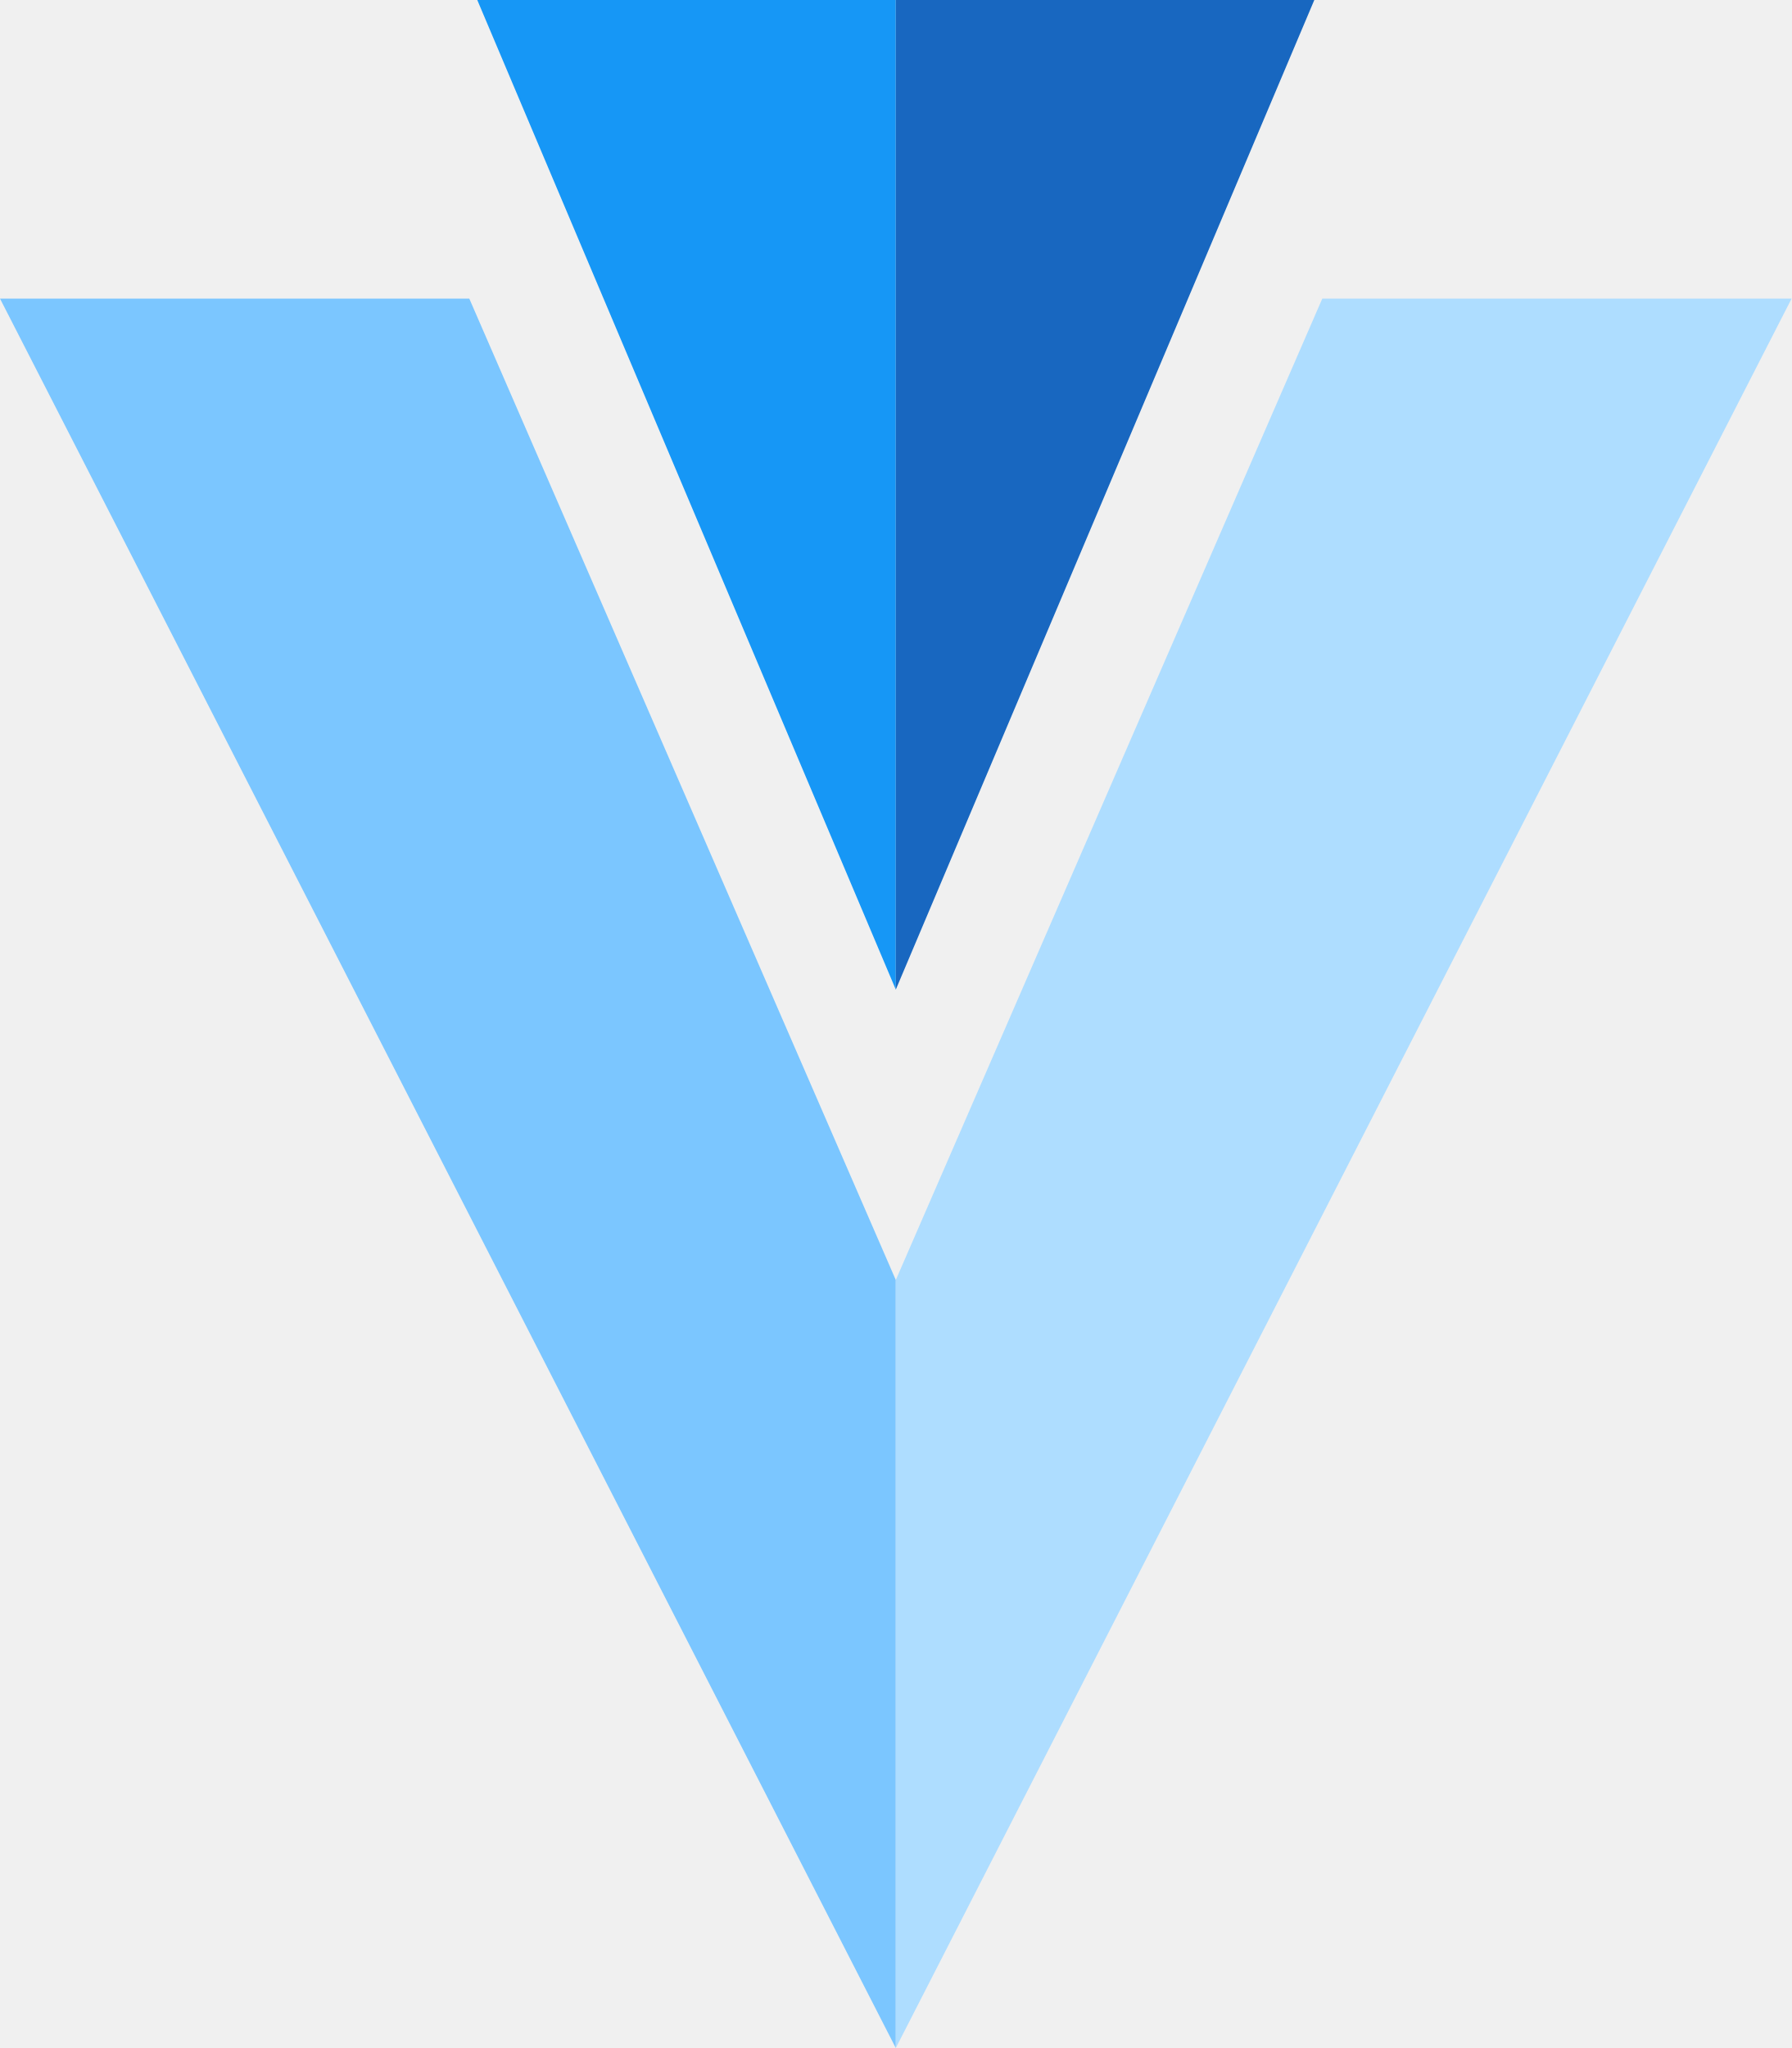
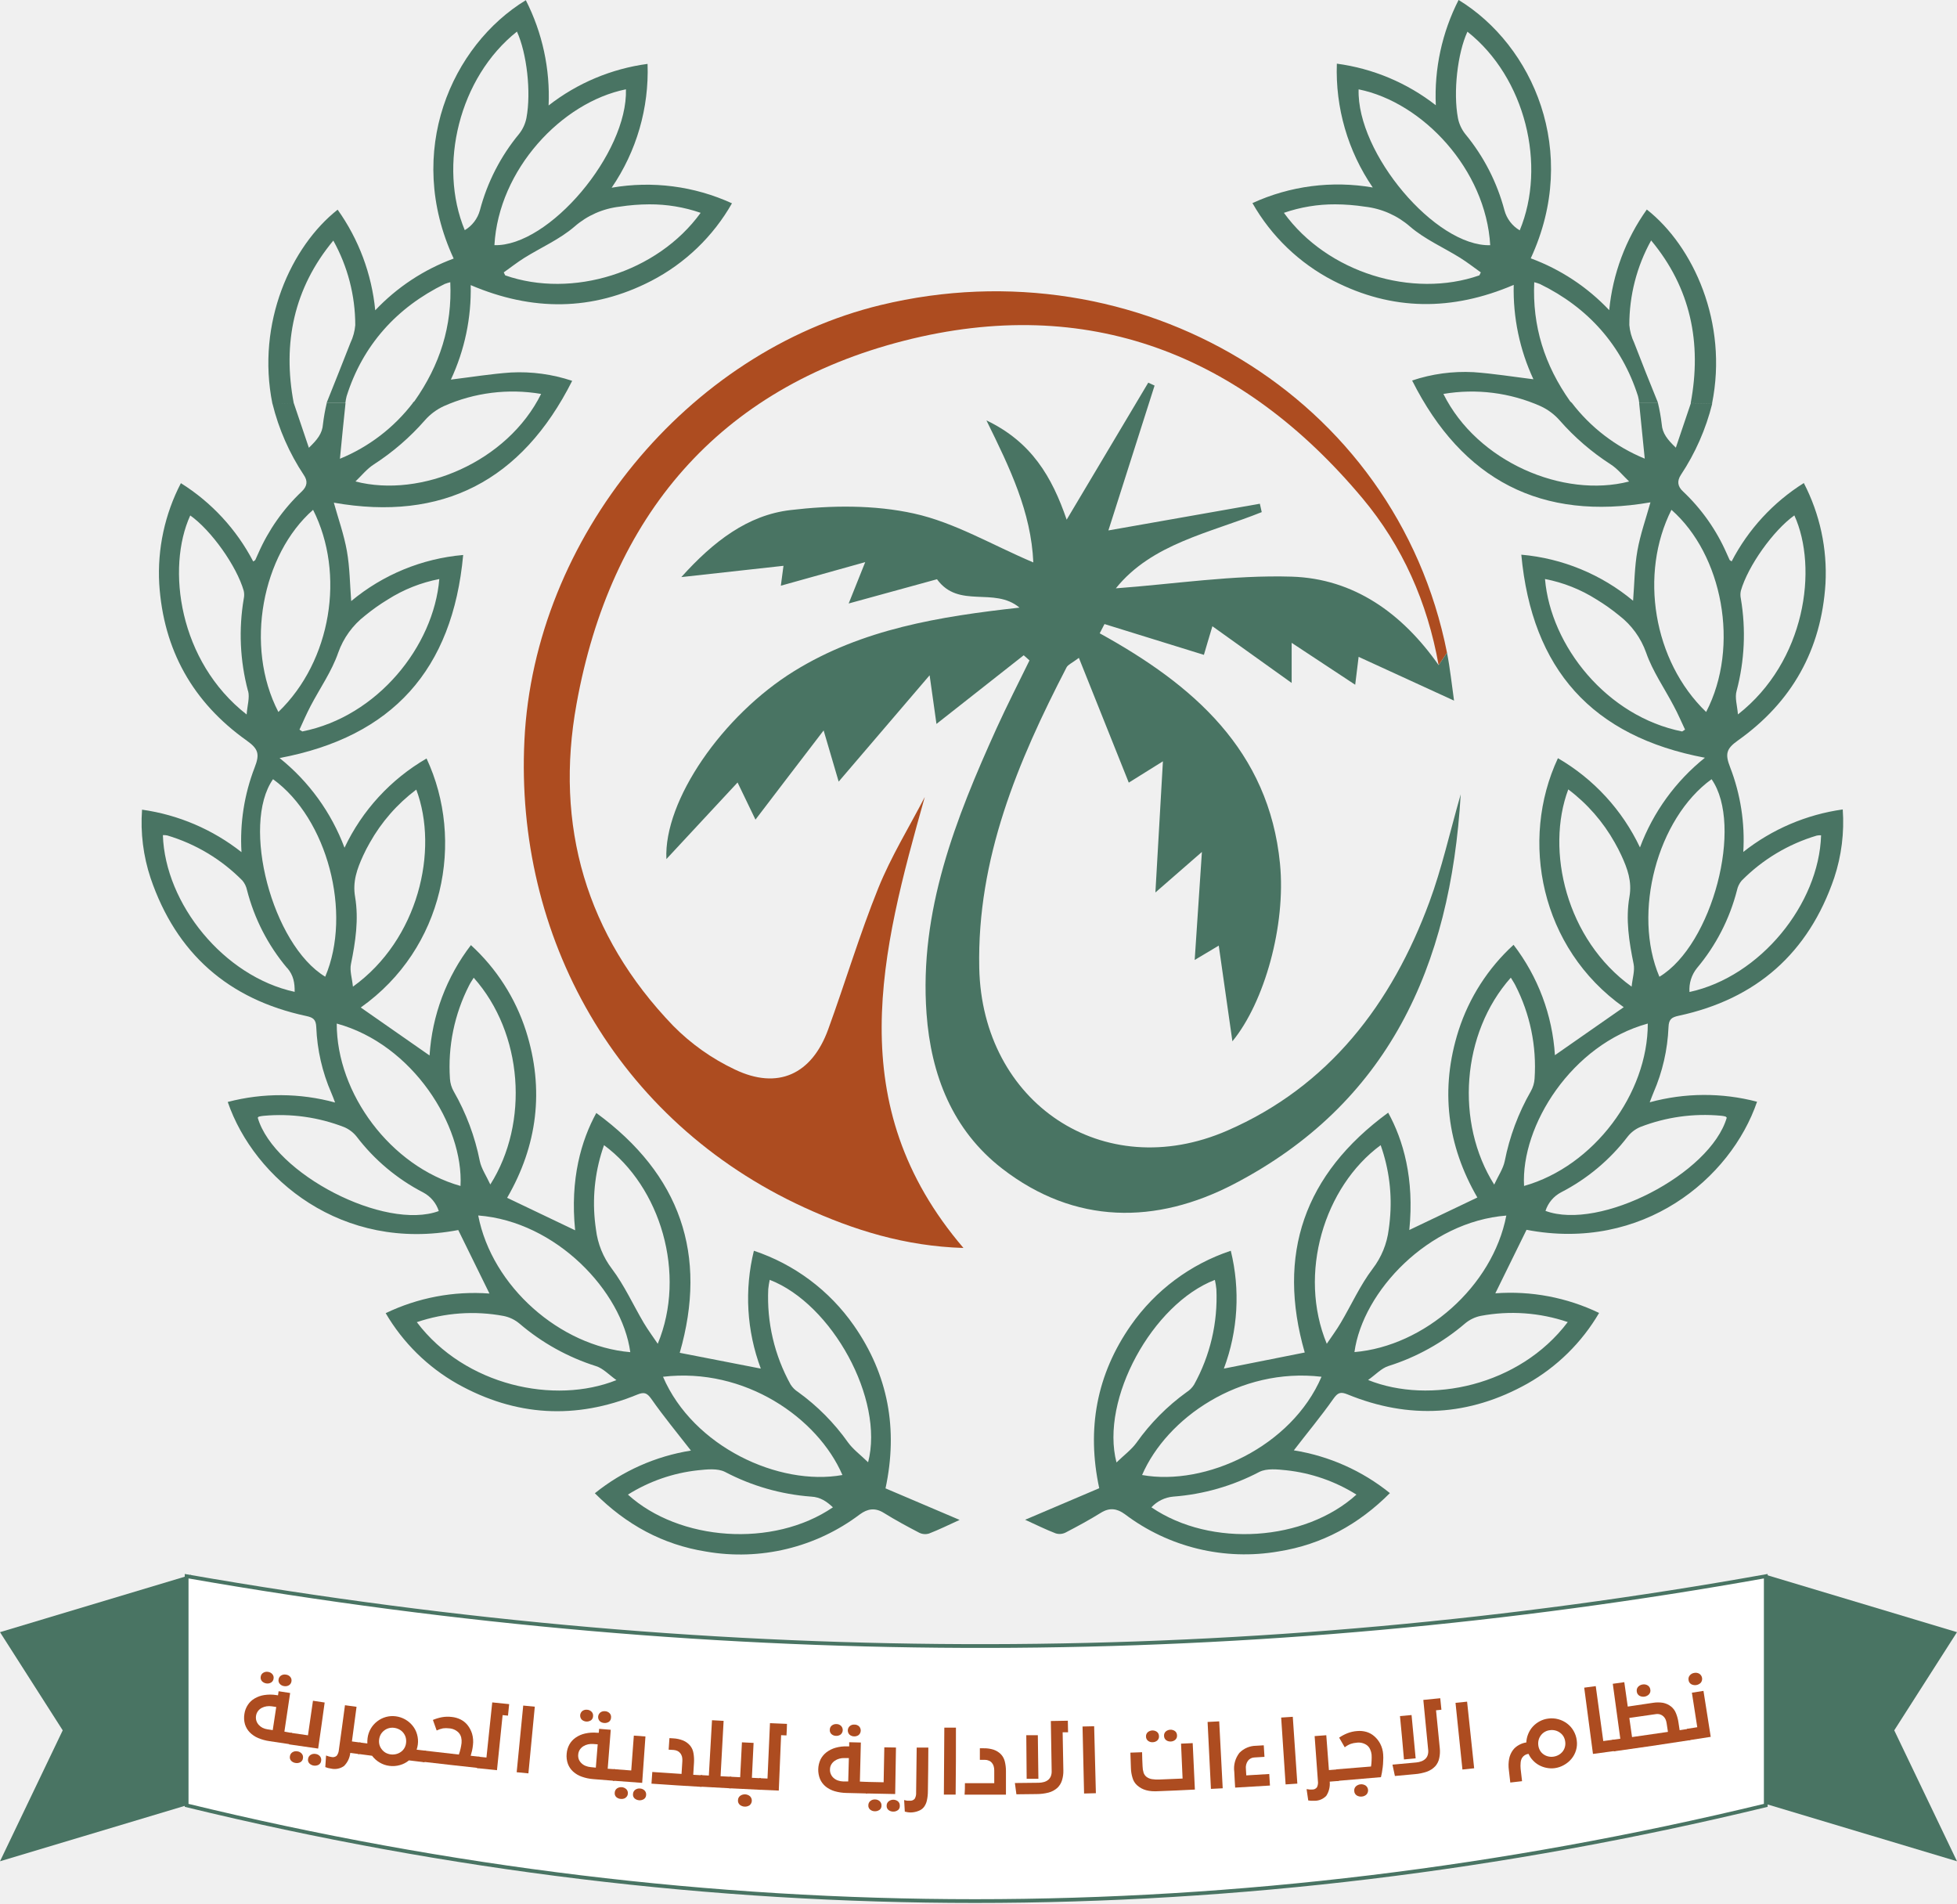
- <svg xmlns="http://www.w3.org/2000/svg" id="Layer_1" data-name="Layer 1" viewBox="0 0 87.5 100">
+ <svg xmlns="http://www.w3.org/2000/svg" id="Layer_1" data-name="Layer 1" viewBox="0 0 520.5 506.15">
  <defs>
-     <style>.cls-1{fill:#1697f6;}.cls-2{fill:#7bc6ff;}.cls-3{fill:#1867c0;}.cls-4{fill:#aeddff;}</style>
+     <style>.cls-1{fill:#497463;}.cls-2{fill:#ad4c20;}.cls-3{fill:#fff;stroke:#497463;stroke-miterlimit:10;}</style>
  </defs>
-   <polyline class="cls-1" points="43.75 0 23.31 0 43.75 48.32" />
-   <polygon class="cls-2" points="43.75 62.5 43.75 100 0 14.58 22.92 14.58 43.75 62.5" />
-   <polyline class="cls-3" points="43.75 0 64.19 0 43.75 48.32" />
-   <polygon class="cls-4" points="64.58 14.58 87.5 14.58 43.75 100 43.75 62.5 64.58 14.58" />
+   <polygon class="cls-1" points="520.5 494.98 469.72 479.75 469.72 418.81 520.5 434.05 503.81 460.16 520.5 494.98" />
+   <polygon class="cls-1" points="0 494.98 50.78 479.75 50.78 418.81 0 434.05 16.68 460.16 0 494.98" />
+   <path class="cls-1" d="M576.67,254.33a46.74,46.74,0,0,0,19.43,14.88c-.53-5.32-1-10-1.49-14.81h5a47,47,0,0,1,1,5.6c.18,2.51,1.54,4.16,3.76,6.29l4-11.84,5.68.11a60.67,60.67,0,0,1-8.36,19c-1,1.56-.93,3,.63,4.41a50.54,50.54,0,0,1,11.55,16.4c.26.59.51,1.18.79,1.75.06.12.25.19.55.41a54,54,0,0,1,19.2-20.83,52,52,0,0,1,5.76,26.76c-1.11,17.56-8.91,31.49-23.29,41.7-3.09,2.19-3.46,3.57-2.07,7.12a53.54,53.54,0,0,1,3.5,22.52,55,55,0,0,1,26.45-11.3,47,47,0,0,1-2.27,18.19c-6.82,20-20.7,32.25-41.38,36.68-1.84.4-2.61.91-2.69,3a48.63,48.63,0,0,1-4,17.45c-.31.71-.55,1.44-1,2.56a55.19,55.19,0,0,1,28.55-.15c-7,20.48-30.42,40-61.31,34.06-2.76,5.61-5.49,11.16-8.3,16.89a54.39,54.39,0,0,1,27.6,5.22,51.49,51.49,0,0,1-19.06,18.79c-15.45,8.65-31.46,9.58-47.85,2.87-1.84-.75-2.58-.5-3.77,1.18-3.29,4.69-7,9.12-10.51,13.7a54.33,54.33,0,0,1,25.55,11.37c-8.32,8.34-18.07,13.68-29.6,15.51a52.83,52.83,0,0,1-40.89-9.9c-2.06-1.51-4.05-1.83-6.36-.39-3.06,1.9-6.24,3.62-9.43,5.28a3.54,3.54,0,0,1-2.61.21c-2.61-1-5.12-2.25-8.13-3.62l19.71-8.39c-3.38-15.75-.72-30.25,8.45-43.36A52.76,52.76,0,0,1,486,479.86a53.1,53.1,0,0,1-1.84,31.34l21.51-4.28c-7.5-26.05-.2-47.4,22.19-63.78,4,7.25,7,17.54,5.62,31.2l18.1-8.64c-8-13.79-10-28.74-5-44.42a52.76,52.76,0,0,1,14.63-22.78,53.72,53.72,0,0,1,11,29.35l18.3-12.76c-22.21-15.72-27.71-44.39-17.5-66.22a54.28,54.28,0,0,1,21.82,23.73,55.48,55.48,0,0,1,17.27-23.85c-30-5.65-46-23.5-48.83-54A53.8,53.8,0,0,1,593,307c.36-4.56.38-9,1.15-13.33s2.3-8.63,3.47-12.84q-43.32,7.51-63.39-32.4a44.11,44.11,0,0,1,16.31-2.22c5.3.37,10.57,1.23,15.95,1.89A56.29,56.29,0,0,1,561.25,223c-16.36,7-32.34,6.95-48-1.11a52.38,52.38,0,0,1-21.49-20.64,54.49,54.49,0,0,1,32-4.15,54.82,54.82,0,0,1-9.55-32.93,54.56,54.56,0,0,1,26.32,11.06,56.12,56.12,0,0,1,6.06-28c19.68,12,32.36,40.28,19.19,68.71a54.82,54.82,0,0,1,20.87,13.78,55.28,55.28,0,0,1,10-26.76c12.37,9.73,21.68,30.1,17.35,51.59-1.73,0-3.77-.11-5.68-.11,3-16,0-30.63-10.52-43.26A46.28,46.28,0,0,0,592,233.68a13.57,13.57,0,0,0,1.28,4.69c2,5.18,4.25,10.87,6.35,16-1.88,0-3.1,0-5,0a13.29,13.29,0,0,0-.33-1.8C590,239.07,581,229,568.22,222.77a12.53,12.53,0,0,0-1.51-.48c-.53,11.69,2.72,22,9.54,31.66h0s.41.42.42.38m17.29-.48M510.13,513.37c-21.78-2.57-41.18,11-47.72,26.13C479.27,542.53,502.16,532,510.13,513.37Zm102.3-176.79c9.09-17.52,4.29-41.9-9.23-53.76C594.62,299.82,598.32,323,612.43,336.58Zm-15.52,82.86C576.67,425,563.12,446.59,564,462.63,582.58,457.39,596.93,438.05,596.91,419.44ZM520,171c-.53,17,20.45,41.86,35,41.45C553.84,192.34,537.08,174.45,520,171Zm80,236c14.11-8.49,22.43-40.33,13.87-52.54C599.43,364.91,592.76,390,600,407Zm-40.67,63.5c-20.75,1.6-38.22,20.16-40.44,36.31C537.5,505.24,555.63,489.38,559.28,470.52ZM455.6,536.16c2.07-2,4-3.42,5.33-5.26a57.63,57.63,0,0,1,13.3-13.42,6.4,6.4,0,0,0,2-2,47.8,47.8,0,0,0,5.94-25.38,21.4,21.4,0,0,0-.4-2.49C465.18,494,451.23,519.35,455.6,536.16Zm55.93-31.56c1.24-1.85,2.58-3.64,3.71-5.56,2.84-4.8,5.16-10,8.49-14.39A21.42,21.42,0,0,0,528,474.22c.12-.87.24-1.74.31-2.62a46,46,0,0,0-2.45-19.82C510.8,462.86,503.82,486,511.53,504.6Zm40.58-284.13.39-.79c-1.82-1.29-3.58-2.68-5.47-3.86-4.46-2.78-9.43-4.94-13.36-8.33a22,22,0,0,0-12-5.29,53.53,53.53,0,0,0-7.88-.62,41.12,41.12,0,0,0-13.66,2.26C511.68,219.79,534.34,226.68,552.11,220.47Zm3.95,241.8c1.07-2.33,2.37-4.19,2.8-6.24a61.06,61.06,0,0,1,6.94-18.58,7.77,7.77,0,0,0,1-3.37,47.39,47.39,0,0,0-5.13-24.85c-.33-.66-.77-1.28-1.19-2C547.34,422,545.68,445.83,556.06,462.27Zm35.87-187c-1.62-1.54-3.06-3.37-4.91-4.55A64.29,64.29,0,0,1,573.44,259a15.25,15.25,0,0,0-5.05-3.75A45.09,45.09,0,0,0,542.55,252C551.51,270.07,574.43,279.79,591.93,275.29Zm14.14,66.48.75-.48c-1-2.09-1.88-4.22-3-6.27-2.47-4.73-5.62-9.21-7.35-14.19a21.51,21.51,0,0,0-7.14-9.86,52.43,52.43,0,0,0-6.07-4.3,39.44,39.44,0,0,0-13.69-5.43C571.1,319.07,586.05,337.8,606.07,341.77Zm-13.46,67.85c.23-2.26.89-4.22.53-6-1.21-5.93-2.16-11.89-1.11-17.86.72-4.11-.54-7.53-2.14-11-.53-1.16-1.13-2.3-1.76-3.41a45.58,45.58,0,0,0-12.37-14.16C569.69,373.36,575.19,397.12,592.61,409.62Zm-17,89.22a45.73,45.73,0,0,0-23.13-1.64,9.41,9.41,0,0,0-4.15,2,58.32,58.32,0,0,1-20.41,11.34c-1.86.59-3.38,2.28-5.4,3.71C538.91,520.82,562.77,515.82,575.61,498.84Zm45.28-161.59c18-14.09,21.36-38.94,15-52.93-5.59,4-12.33,13.43-14.23,20.05a4.9,4.9,0,0,0,0,2.09,57.91,57.91,0,0,1-1.12,24.5C620,332.76,620.7,334.86,620.89,337.25ZM608,411.05c18.86-4.08,34.46-23.44,35-41.68a4.72,4.72,0,0,0-1.14.08,46.8,46.8,0,0,0-20,12,5.78,5.78,0,0,0-1.22,2.51,52.34,52.34,0,0,1-10.67,20.75A9.1,9.1,0,0,0,608,411.05ZM548.94,155.67c-2.63,5.7-3.83,16.08-2.52,23a9.92,9.92,0,0,0,1.93,4.19,53.09,53.09,0,0,1,10.44,20.33,8.87,8.87,0,0,0,4.06,5.31C570,191.29,564.38,167.86,548.94,155.67ZM464.89,548.09c15.92,10.85,40.9,9,54.53-3.38a44,44,0,0,0-18.64-6.47c-2.37-.24-5.19-.56-7.17.43a58.66,58.66,0,0,1-22.88,6.57A9,9,0,0,0,464.89,548.09Zm153-103.64c-.12-.11-.22-.27-.35-.3a7.65,7.65,0,0,0-1.18-.2,47.26,47.26,0,0,0-21.45,3,8.48,8.48,0,0,0-3.32,2.52,52.62,52.62,0,0,1-17.74,14.85,8.51,8.51,0,0,0-4.15,4.94C584.17,474.62,613.57,459.41,617.92,444.45Z" transform="translate(-158.65 -147.24)" />
+   <path class="cls-1" d="M268.45,254.33s.41-.41.42-.38h0c6.82-9.69,10.07-20,9.54-31.66a12.53,12.53,0,0,0-1.51.48c-12.75,6.25-21.79,16.3-26.06,29.83a13.29,13.29,0,0,0-.33,1.8c-1.88,0-3.1,0-5,0,2.1-5.16,4.31-10.85,6.35-16a13.57,13.57,0,0,0,1.28-4.69,46.28,46.28,0,0,0-5.84-22.49c-10.48,12.63-13.56,27.26-10.52,43.26-1.91,0-4,.11-5.68.11-4.33-21.49,5-41.86,17.35-51.59a55.28,55.28,0,0,1,10,26.76A54.74,54.74,0,0,1,279.31,216c-13.18-28.43-.49-56.72,19.19-68.71a56.12,56.12,0,0,1,6.06,28,54.56,54.56,0,0,1,26.32-11.06,54.82,54.82,0,0,1-9.55,32.93,54.49,54.49,0,0,1,32,4.15,52.44,52.44,0,0,1-21.49,20.64c-15.65,8.06-31.63,8.09-48,1.11a56.29,56.29,0,0,1-5.27,25.13c5.38-.66,10.64-1.52,15.95-1.89a44.11,44.11,0,0,1,16.31,2.22q-20.16,40-63.39,32.4c1.17,4.21,2.69,8.46,3.47,12.84s.79,8.77,1.15,13.33a53.8,53.8,0,0,1,29.78-12.26c-2.8,30.51-18.83,48.36-48.83,54a55.48,55.48,0,0,1,17.27,23.85,54.23,54.23,0,0,1,21.82-23.73c10.21,21.83,4.71,50.5-17.5,66.22l18.3,12.76a53.72,53.72,0,0,1,11-29.35,52.76,52.76,0,0,1,14.63,22.78c5,15.68,3,30.63-5,44.42l18.09,8.64c-1.39-13.66,1.65-23.95,5.63-31.2,22.39,16.38,29.69,37.73,22.19,63.78L361,511.2a53.1,53.1,0,0,1-1.84-31.34,52.76,52.76,0,0,1,26.56,19.83c9.17,13.11,11.83,27.61,8.45,43.36l19.71,8.39c-3,1.37-5.52,2.61-8.13,3.62a3.54,3.54,0,0,1-2.61-.21c-3.19-1.66-6.37-3.38-9.43-5.28-2.31-1.44-4.3-1.12-6.36.39a52.84,52.84,0,0,1-40.9,9.9c-11.52-1.83-21.27-7.17-29.59-15.51A54.33,54.33,0,0,1,342.42,533c-3.56-4.58-7.22-9-10.51-13.7-1.19-1.68-1.93-1.93-3.78-1.18-16.38,6.71-32.39,5.78-47.84-2.87a51.49,51.49,0,0,1-19.06-18.79,54.37,54.37,0,0,1,27.6-5.22c-2.81-5.73-5.54-11.28-8.3-16.89-30.89,5.91-54.28-13.58-61.31-34.06a55.19,55.19,0,0,1,28.55.15c-.43-1.12-.68-1.85-1-2.56a48.43,48.43,0,0,1-4-17.45c-.08-2.1-.85-2.61-2.69-3-20.68-4.43-34.56-16.63-41.38-36.68a46.85,46.85,0,0,1-2.27-18.19,55.09,55.09,0,0,1,26.45,11.3,53.54,53.54,0,0,1,3.5-22.52c1.39-3.55,1-4.93-2.07-7.12C209.91,334,202.11,320.05,201,302.49a51.86,51.86,0,0,1,5.76-26.76A54,54,0,0,1,226,296.56c.3-.22.49-.29.55-.41.28-.57.53-1.16.79-1.75A50.54,50.54,0,0,1,238.85,278c1.56-1.46,1.68-2.85.62-4.41a60.42,60.42,0,0,1-8.35-19l5.68-.11,4,11.84c2.22-2.13,3.58-3.78,3.75-6.29a49.13,49.13,0,0,1,1-5.6h5c-.49,4.84-1,9.49-1.49,14.81a46.74,46.74,0,0,0,19.43-14.88m-17.29-.48M382.71,539.5c-6.54-15.16-25.94-28.7-47.72-26.13C343,532,365.85,542.53,382.71,539.5ZM241.92,282.82c-13.52,11.86-18.32,36.24-9.23,53.76C246.8,323,250.5,299.82,241.92,282.82Zm39.21,179.81c.86-16-12.68-37.67-32.92-43.19C248.19,438.05,262.54,457.39,281.13,462.63Zm9-250.19c14.54.41,35.52-24.45,35-41.45C308,174.45,291.28,192.34,290.15,212.44Zm-58.85,142c-8.57,12.21-.24,44,13.87,52.54C252.36,390,245.69,364.91,231.3,354.48Zm95,152.35c-2.22-16.15-19.69-34.71-40.44-36.31C289.49,489.38,307.62,505.24,326.28,506.83Zm37.1-19.23a21.4,21.4,0,0,0-.4,2.49,47.8,47.8,0,0,0,5.94,25.38,6.4,6.4,0,0,0,2,2,57.4,57.4,0,0,1,13.29,13.42c1.34,1.84,3.27,3.26,5.33,5.26C393.89,519.35,379.94,494,363.38,487.6ZM319.3,451.78a46.18,46.18,0,0,0-2.46,19.82c.08.88.2,1.75.32,2.62a21.42,21.42,0,0,0,4.23,10.43c3.33,4.41,5.65,9.59,8.48,14.39,1.14,1.92,2.48,3.71,3.72,5.56C341.3,486,334.32,462.86,319.3,451.78ZM345,203.84a41.12,41.12,0,0,0-13.66-2.26,53.53,53.53,0,0,0-7.88.62,22,22,0,0,0-12,5.29c-3.93,3.39-8.9,5.55-13.36,8.33-1.89,1.18-3.65,2.57-5.47,3.86l.39.79C310.78,226.68,333.44,219.79,345,203.84ZM284.64,407.25c-.42.7-.86,1.32-1.2,2a47.48,47.48,0,0,0-5.12,24.85,7.77,7.77,0,0,0,1,3.37A61.06,61.06,0,0,1,286.26,456c.43,2.05,1.73,3.91,2.8,6.24C299.44,445.83,297.77,422,284.64,407.25ZM302.57,252a45.09,45.09,0,0,0-25.84,3.23,15.15,15.15,0,0,0-5.05,3.75,64.54,64.54,0,0,1-13.58,11.75c-1.85,1.18-3.29,3-4.91,4.55C270.69,279.79,293.61,270.07,302.57,252Zm-27.08,49.23a39.47,39.47,0,0,0-13.68,5.43,52.43,52.43,0,0,0-6.07,4.3,21.51,21.51,0,0,0-7.14,9.86c-1.73,5-4.88,9.46-7.35,14.19-1.07,2.05-2,4.18-2.95,6.27l.75.48C259.06,337.8,274,319.07,275.49,301.24Zm-6.13,56A45.58,45.58,0,0,0,257,371.36c-.64,1.11-1.23,2.25-1.76,3.41-1.6,3.49-2.86,6.91-2.14,11,1,6,.1,11.93-1.11,17.86-.36,1.75.29,3.71.53,6C269.93,397.12,275.43,373.36,269.36,357.2ZM322.6,514.26c-2-1.43-3.54-3.12-5.41-3.71a58.36,58.36,0,0,1-20.4-11.34,9.45,9.45,0,0,0-4.16-2,45.7,45.7,0,0,0-23.12,1.64C282.35,515.82,306.21,520.82,322.6,514.26Zm-98-183.3a57.91,57.91,0,0,1-1.12-24.5,4.9,4.9,0,0,0,0-2.09c-1.9-6.62-8.64-16.09-14.23-20.05-6.39,14-3.06,38.84,15,52.93C224.42,334.86,225.11,332.76,224.64,331Zm10.41,73.71a52.34,52.34,0,0,1-10.67-20.75,5.78,5.78,0,0,0-1.22-2.51,46.8,46.8,0,0,0-20-12,4.84,4.84,0,0,0-1.15-.08c.59,18.24,16.19,37.6,35.05,41.68C237.05,408.69,236.74,406.63,235.05,404.67Zm47.22-196.2a8.87,8.87,0,0,0,4.06-5.31,53,53,0,0,1,10.44-20.33,9.92,9.92,0,0,0,1.93-4.19c1.31-6.89.1-17.27-2.52-23C280.74,167.86,275.12,191.29,282.27,208.47Zm92.12,336.77a58.61,58.61,0,0,1-22.88-6.57c-2-1-4.8-.67-7.18-.43a44,44,0,0,0-18.63,6.47c13.63,12.37,38.61,14.23,54.52,3.38C378.54,546.56,376.89,545.38,374.39,545.24Zm-99-75.95a8.56,8.56,0,0,0-4.16-4.94A52.68,52.68,0,0,1,253.5,449.5a8.48,8.48,0,0,0-3.32-2.52,47.26,47.26,0,0,0-21.45-3,7.65,7.65,0,0,0-1.18.2c-.13,0-.24.19-.35.3C231.55,459.41,261,474.62,275.39,469.29Z" transform="translate(-158.65 -147.24)" />
+   <path class="cls-2" d="M541.28,324.12c-3-16.75-9.62-31.67-20.28-44.4-32.13-38.36-73.12-54.32-121.89-41.87C349.7,250.47,321,284.64,312,334.39c-5.9,32.41,2.54,61.59,25.68,85.63a57.6,57.6,0,0,0,16.44,11.65c11.41,5.46,20.44,1.29,24.79-10.65,4.55-12.49,8.36-25.27,13.33-37.58,3.38-8.38,8.19-16.18,12.37-24.24C393,400.41,382.22,440.91,414.9,479.12c-15.51-.47-29.19-4.74-42.32-10.76-50.3-23.07-77-72.37-74.45-124.25,2.62-53.91,43.5-103.38,94.81-115.76,68.07-16.43,137,24.07,150.57,92.48" transform="translate(-158.65 -147.24)" />
+   <path class="cls-1" d="M543.51,320.83c.82,4.16,1.25,8.4,1.87,12.73L520,321.92l-.91,7.42-16.9-11.15v10.67l-21.08-15.08c-1,3.28-1.71,5.76-2.26,7.61l-26.44-8.19c-.43.82-.85,1.64-1.27,2.46,24.82,13.68,45,31.07,47.95,61.29,1.6,16.39-4.13,36.83-12.66,47.21-1.22-8.56-2.37-16.58-3.63-25.45l-6.4,3.82c.63-9.5,1.22-18.27,1.92-28.73l-12.37,10.78c.71-12.26,1.33-22.89,2-34.88l-9.08,5.67L445.6,322.19c-1.9,1.43-2.9,1.81-3.27,2.51-13,25.12-23.84,50.86-23.23,79.95.75,35.91,33,57.59,65.94,43.27,27-11.73,43.79-33.69,53.81-60.88,3.25-8.8,5.29-18,8.3-28.56-2.67,45.95-19.43,82.36-60.36,103.66C466.18,472.86,444.55,473,425.17,458c-13.21-10.26-18.9-24.91-20.09-41.2-2-27.29,7.73-51.83,18.68-76,2.74-6,5.79-12,8.7-17.93-.51-.46-1-.92-1.54-1.37l-23.2,18.26c-.55-3.95-1.06-7.52-1.82-12.94l-24.19,28.28c-1.38-4.64-2.47-8.34-4-13.61-6.33,8.28-12,15.65-18.13,23.72-1.69-3.51-3.07-6.36-4.76-9.88L335.89,375.7c-.74-15.55,14.93-38.23,34-50,18.11-11.18,38.61-14.51,59.91-16.87-6.74-5.65-16.14.44-21.94-7.55l-23.49,6.45c1.65-4.14,2.76-6.91,4.4-11L366.33,303c.23-1.74.39-3,.7-5.29l-27.17,3c8.54-9.5,17.65-16.48,29-17.82,10.83-1.29,22.35-1.42,32.9.92,10.8,2.38,20.8,8.38,31.72,13-.58-13.37-6.17-25-12.47-37.77,12,5.74,17.43,15,21.34,26.4L464.05,249l1.68.78q-6.14,19.24-12.28,38.52l40.28-7.1.5,2.23C480.37,289,465,291.8,455.43,303.7c15.5-1.14,31.16-3.58,46.74-3.11,16.57.51,29.45,9.76,39.11,23.53" transform="translate(-158.65 -147.24)" />
+   <path class="cls-3" d="M628.29,627.35q-210.64,50.91-420,0V566.41c144.6,25.27,284.43,24.25,420,0Z" transform="translate(-158.65 -147.24)" />
+   <path class="cls-2" d="M236.33,608.11l-.45,3-5.59-.84a12.4,12.4,0,0,1-3-.83,7,7,0,0,1-2.22-1.51,5.39,5.39,0,0,1-1.27-2.15,6.23,6.23,0,0,1-.14-2.78,5.81,5.81,0,0,1,.9-2.36,5.37,5.37,0,0,1,1.78-1.7,7.14,7.14,0,0,1,2.56-.92,10.43,10.43,0,0,1,3.25,0l.44.07.16-1.09,3.07.47c-.61,4.11-.92,6.16-1.53,10.27Zm-5.6-13.41a1.89,1.89,0,0,1-1.27.22,2,2,0,0,1-1.14-.59,1.43,1.43,0,0,1-.32-1.24,1.38,1.38,0,0,1,.67-1,1.77,1.77,0,0,1,1.27-.24,1.83,1.83,0,0,1,1.15.61,1.41,1.41,0,0,1,.32,1.2A1.39,1.39,0,0,1,230.73,594.7Zm.46,12.64c.37-2.46.56-3.69.93-6.15l-1.19-.18a4.49,4.49,0,0,0-1.37,0,4.17,4.17,0,0,0-1.28.41,3,3,0,0,0-1,.84,2.76,2.76,0,0,0-.53,1.26,2.87,2.87,0,0,0,.74,2.45,3.49,3.49,0,0,0,1,.76,4.46,4.46,0,0,0,1.3.4Zm4.3-11.92a1.89,1.89,0,0,1-1.27.22,1.85,1.85,0,0,1-1.14-.58,1.39,1.39,0,0,1-.33-1.24,1.41,1.41,0,0,1,.66-1,1.75,1.75,0,0,1,1.28-.24,1.77,1.77,0,0,1,1.16.6,1.43,1.43,0,0,1,.32,1.19A1.45,1.45,0,0,1,235.49,595.42Z" transform="translate(-158.65 -147.24)" />
+   <path class="cls-2" d="M235.93,608.05l4.63.67c.53-3.68.8-5.52,1.33-9.19L245,600c-.69,4.9-1,7.35-1.73,12.25-3.1-.44-4.65-.66-7.75-1.12Zm2.62,7.82a2,2,0,0,1-1.28.21,2,2,0,0,1-1.17-.57,1.36,1.36,0,0,1-.34-1.22,1.43,1.43,0,0,1,.67-1.06,1.78,1.78,0,0,1,1.29-.25,1.86,1.86,0,0,1,1.18.61,1.43,1.43,0,0,1,.33,1.2A1.36,1.36,0,0,1,238.55,615.87Zm4.84.69a2.12,2.12,0,0,1-2.45-.35,1.35,1.35,0,0,1-.35-1.22,1.45,1.45,0,0,1,.66-1.06,1.86,1.86,0,0,1,1.3-.26,1.83,1.83,0,0,1,1.19.61,1.5,1.5,0,0,1,.33,1.2A1.39,1.39,0,0,1,243.39,616.56Z" transform="translate(-158.65 -147.24)" />
+   <path class="cls-2" d="M246.73,617.58a7.27,7.27,0,0,1-.86-.17,6.21,6.21,0,0,1-.7-.24l.2-3.08c.29.11.54.2.76.26a5.12,5.12,0,0,0,.68.14,1.56,1.56,0,0,0,1.38-.32,2.9,2.9,0,0,0,.59-1.59c.65-4.74,1-7.11,1.62-11.86l3.08.42c-.49,3.68-.74,5.53-1.23,9.21l2.39.32-.4,3.05-2.43-.32a5.75,5.75,0,0,1-1.67,3.49A4.28,4.28,0,0,1,246.73,617.58Z" transform="translate(-158.65 -147.24)" />
+   <path class="cls-2" d="M254.2,610.61l2.15.28a3.9,3.9,0,0,1,0-.69,4.56,4.56,0,0,1,.06-.72,6.67,6.67,0,0,1,2.55-4.46,6.62,6.62,0,0,1,4.91-1.36,6.88,6.88,0,0,1,4.52,2.51,6.32,6.32,0,0,1,1.18,2.29,6.73,6.73,0,0,1,.21,2.7,5.25,5.25,0,0,1-.13.71c-.06.23-.12.45-.19.67l2.48.29c-.14,1.22-.21,1.84-.36,3.06l-4.16-.5a6.45,6.45,0,0,1-2.41,1.25,6.86,6.86,0,0,1-2.79.21,6.55,6.55,0,0,1-2.61-.9,6.92,6.92,0,0,1-2-1.79l-3.81-.5C254,612.44,254,611.83,254.2,610.61Zm7,2.74a3.88,3.88,0,0,0,1.37.45,4,4,0,0,0,1.46-.09,3.67,3.67,0,0,0,1.25-.58,3.22,3.22,0,0,0,.92-1,3.46,3.46,0,0,0,.45-1.37,3.88,3.88,0,0,0-.09-1.45,3.4,3.4,0,0,0-.62-1.23,3.36,3.36,0,0,0-1.05-.89,3.88,3.88,0,0,0-1.43-.46,3.48,3.48,0,0,0-1.45.11,3.43,3.43,0,0,0-1.2.62,3.56,3.56,0,0,0-.88,1,3.69,3.69,0,0,0-.44,1.36,3.55,3.55,0,0,0,.08,1.42,3.41,3.41,0,0,0,.61,1.2A3.51,3.51,0,0,0,261.2,613.35Z" transform="translate(-158.65 -147.24)" />
+   <path class="cls-2" d="M271.47,612.78c3.69.44,5.53.65,9.22,1.06a13.48,13.48,0,0,0,.45-1.54,13.22,13.22,0,0,0,.27-1.54,4.47,4.47,0,0,0-.09-1.44,2.87,2.87,0,0,0-.7-1.32,3.86,3.86,0,0,0-2.51-1.13,6,6,0,0,0-1.64,0,6.94,6.94,0,0,0-1.68.57l-1-2.81a12.21,12.21,0,0,1,2.39-.72,8.75,8.75,0,0,1,2.62-.07,6.83,6.83,0,0,1,2.43.71A5.63,5.63,0,0,1,283,606a7.05,7.05,0,0,1,1.21,2.31,7.5,7.5,0,0,1,.23,3,13.69,13.69,0,0,1-.23,1.45c-.11.48-.23.94-.37,1.4l2.4.26c-.13,1.22-.19,1.83-.32,3-5.94-.63-8.91-1-14.84-1.67Z" transform="translate(-158.65 -147.24)" />
+   <path class="cls-2" d="M285.85,614.4l2.18.23c.61-5.86.92-8.8,1.54-14.66l4.5.46c-.12,1.23-.18,1.84-.31,3.06l-1.43-.14L290.83,618c-2.12-.21-3.19-.32-5.31-.55Z" transform="translate(-158.65 -147.24)" />
+   <path class="cls-2" d="M297.81,600.81l3.08.3-1.7,17.73-3.12-.3C296.77,611.45,297.11,607.9,297.81,600.81Z" transform="translate(-158.65 -147.24)" />
+   <path class="cls-2" d="M322.29,617.75l-.24,3.07c-2.25-.18-3.38-.26-5.63-.45a11.7,11.7,0,0,1-3-.63,6.82,6.82,0,0,1-2.31-1.34,5.35,5.35,0,0,1-1.41-2.06,6.18,6.18,0,0,1-.33-2.77,6,6,0,0,1,.72-2.41,5.45,5.45,0,0,1,1.66-1.82,7.08,7.08,0,0,1,2.49-1.09,10.19,10.19,0,0,1,3.23-.21l.44,0L318,607l3.09.25c-.32,4.15-.49,6.22-.81,10.36Zm-6.5-13a2,2,0,0,1-2.43-.21,1.59,1.59,0,0,1,.19-2.3,1.84,1.84,0,0,1,1.26-.32,1.8,1.8,0,0,1,1.18.53,1.4,1.4,0,0,1,.4,1.17A1.42,1.42,0,0,1,315.79,604.77Zm1.33,12.57.5-6.2-1.19-.09a4.5,4.5,0,0,0-1.37.09,4,4,0,0,0-1.25.5,3.14,3.14,0,0,0-.94.91,2.71,2.71,0,0,0-.43,1.29,2.84,2.84,0,0,0,.18,1.36,3,3,0,0,0,.72,1,3.3,3.3,0,0,0,1.1.69,4.54,4.54,0,0,0,1.32.31Zm3.46-12.18a1.9,1.9,0,0,1-1.25.3,1.84,1.84,0,0,1-1.18-.5,1.57,1.57,0,0,1,.18-2.3,1.78,1.78,0,0,1,1.25-.33,1.81,1.81,0,0,1,1.2.53,1.42,1.42,0,0,1,.39,1.16A1.46,1.46,0,0,1,320.58,605.16Z" transform="translate(-158.65 -147.24)" />
+   <path class="cls-2" d="M321.89,617.72l4.65.35c.28-3.7.41-5.56.69-9.27l3.09.23c-.35,4.93-.52,7.4-.87,12.34l-7.8-.58Zm3.15,7.62a1.93,1.93,0,0,1-1.26.3,2,2,0,0,1-1.21-.48,1.38,1.38,0,0,1-.42-1.2,1.44,1.44,0,0,1,.59-1.11,2,2,0,0,1,2.48.19,1.45,1.45,0,0,1,.42,1.18A1.39,1.39,0,0,1,325,625.34Zm4.86.35a2.12,2.12,0,0,1-2.46-.17,1.36,1.36,0,0,1-.43-1.2,1.42,1.42,0,0,1,.58-1.1,1.81,1.81,0,0,1,1.28-.35,1.79,1.79,0,0,1,1.22.53,1.44,1.44,0,0,1,.41,1.17A1.35,1.35,0,0,1,329.9,625.69Z" transform="translate(-158.65 -147.24)" />
+   <path class="cls-2" d="M332.14,618.47c3.11.22,4.67.32,7.78.52.08-1.35.13-2,.21-3.36a4.26,4.26,0,0,0-.07-1.16,2.67,2.67,0,0,0-.4-.89,2.21,2.21,0,0,0-.75-.66,2.75,2.75,0,0,0-1.08-.3l-1.34-.08.21-3.07,1,.06a8.12,8.12,0,0,1,2.61.56,4.88,4.88,0,0,1,1.9,1.38,4.21,4.21,0,0,1,.88,2,10.89,10.89,0,0,1,.14,2.53l-.2,3.22,2.41.14c-.07,1.23-.11,1.85-.18,3.07-5.34-.31-8-.48-13.34-.85C332,620.31,332.05,619.7,332.14,618.47Z" transform="translate(-158.65 -147.24)" />
+   <path class="cls-2" d="M345,619.3l2.18.12c.34-5.88.51-8.83.84-14.71l3.09.17c-.32,5.89-.48,8.83-.81,14.72l2.86.15-.16,3.07c-3.27-.17-4.91-.26-8.18-.45Z" transform="translate(-158.65 -147.24)" />
+   <path class="cls-2" d="M352.74,619.73l2.77.14c.19-3.71.28-5.57.47-9.28l3.1.15-.45,9.28,2.39.12c-.06,1.22-.08,1.84-.14,3.07-3.32-.15-5-.24-8.3-.41C352.65,621.57,352.68,621,352.74,619.73Zm5.26,7.61a2.22,2.22,0,0,1-2.58-.13,1.46,1.46,0,0,1-.49-1.25,1.47,1.47,0,0,1,.59-1.15,2.12,2.12,0,0,1,2.62.13,1.61,1.61,0,0,1-.14,2.4Z" transform="translate(-158.65 -147.24)" />
+   <path class="cls-2" d="M360.6,620.12l2.18.1c.27-5.9.4-8.84.66-14.73l4.52.19c0,1.23-.08,1.84-.13,3.07l-1.43-.06c-.25,5.9-.37,8.84-.62,14.73l-5.33-.23Z" transform="translate(-158.65 -147.24)" />
+   <path class="cls-2" d="M389.43,621.12c0,1.23,0,1.84-.07,3.07l-5.64-.14a12,12,0,0,1-3.06-.46,7,7,0,0,1-2.38-1.22,5.29,5.29,0,0,1-1.52-2,6.54,6.54,0,0,1,.11-5.2,5.58,5.58,0,0,1,1.55-1.9,7.31,7.31,0,0,1,2.43-1.23,10.43,10.43,0,0,1,3.22-.38l.44,0,0-1.1,3.1.08c-.11,4.15-.16,6.23-.26,10.39Zm-7.18-12.62a1.91,1.91,0,0,1-1.23.37,1.86,1.86,0,0,1-1.2-.44,1.4,1.4,0,0,1-.47-1.19,1.42,1.42,0,0,1,.53-1.12,1.86,1.86,0,0,1,1.24-.39,1.77,1.77,0,0,1,1.21.47,1.57,1.57,0,0,1-.08,2.3Zm2,12.49c.07-2.49.11-3.73.17-6.22l-1.2,0a4.23,4.23,0,0,0-1.36.17,3.74,3.74,0,0,0-1.21.57,3,3,0,0,0-.89.95,2.6,2.6,0,0,0-.36,1.32,2.73,2.73,0,0,0,.26,1.34,2.77,2.77,0,0,0,.77,1,3.21,3.21,0,0,0,1.13.63,4.28,4.28,0,0,0,1.33.24Zm2.8-12.36a1.94,1.94,0,0,1-1.23.38,1.92,1.92,0,0,1-1.2-.44,1.57,1.57,0,0,1,.05-2.31,1.75,1.75,0,0,1,1.23-.39,1.78,1.78,0,0,1,1.23.46,1.6,1.6,0,0,1-.08,2.3Z" transform="translate(-158.65 -147.24)" />
+   <path class="cls-2" d="M389,621.11l4.67.1c.07-3.72.11-5.58.18-9.29l3.1.05c-.08,4.95-.12,7.42-.21,12.37-3.12-.05-4.68-.08-7.81-.16C389,623,389,622.34,389,621.11Zm3.56,7.44a2,2,0,0,1-1.25.37,1.93,1.93,0,0,1-1.22-.43,1.37,1.37,0,0,1-.49-1.17,1.44,1.44,0,0,1,.53-1.13,1.8,1.8,0,0,1,1.25-.41,1.84,1.84,0,0,1,1.24.46,1.44,1.44,0,0,1,.48,1.15A1.38,1.38,0,0,1,392.59,628.55Zm4.87.09a1.94,1.94,0,0,1-1.24.37,2,2,0,0,1-1.23-.42,1.37,1.37,0,0,1-.49-1.17,1.43,1.43,0,0,1,.52-1.13,2,2,0,0,1,2.5,0,1.44,1.44,0,0,1,.48,1.15A1.38,1.38,0,0,1,397.46,628.64Z" transform="translate(-158.65 -147.24)" />
+   <path class="cls-2" d="M400.89,629.24a6.13,6.13,0,0,1-.87-.07,4.48,4.48,0,0,1-.72-.15c-.07-1.23-.11-1.85-.18-3.08.3.08.56.13.78.17a5.36,5.36,0,0,0,.7,0,1.51,1.51,0,0,0,1.32-.49,2.84,2.84,0,0,0,.39-1.64l.15-12,3.1,0c0,4.62-.07,6.92-.12,11.54a11.59,11.59,0,0,1-.27,2.55,4.5,4.5,0,0,1-.8,1.75,3.28,3.28,0,0,1-1.41,1A5.8,5.8,0,0,1,400.89,629.24Z" transform="translate(-158.65 -147.24)" />
+   <path class="cls-2" d="M409.81,606.68l3.09,0c0,7.12,0,10.69-.08,17.81h-3.13C409.74,617.37,409.76,613.81,409.81,606.68Z" transform="translate(-158.65 -147.24)" />
+   <path class="cls-2" d="M415.29,621.45h7.8c0-1.34,0-2,0-3.36a4,4,0,0,0-.15-1.15,2.28,2.28,0,0,0-.46-.87,2,2,0,0,0-.79-.6,2.64,2.64,0,0,0-1.1-.23h-1.33v-3.07h1a8.17,8.17,0,0,1,2.64.37,5,5,0,0,1,2,1.26,4.25,4.25,0,0,1,1,1.89,10.49,10.49,0,0,1,.3,2.52l0,6.3c-4.38,0-6.57,0-11,0C415.29,623.29,415.29,622.68,415.29,621.45Z" transform="translate(-158.65 -147.24)" />
+   <path class="cls-2" d="M428.58,621.41l6.36-.07a5.21,5.21,0,0,0,1.41-.21,3.1,3.1,0,0,0,1.1-.57,2.48,2.48,0,0,0,.68-.94,3.42,3.42,0,0,0,.23-1.36c-.09-5.34-.13-8-.22-13.34l4.52-.08.06,3.08-1.44,0c.08,4.06.12,6.09.19,10.15a8.18,8.18,0,0,1-.36,2.62,4.59,4.59,0,0,1-1.23,2,5.63,5.63,0,0,1-2.34,1.26,12.77,12.77,0,0,1-3.2.4l-5.36.06Zm3-12.71,3.1,0,.15,11.58-3.12,0C431.69,615.65,431.66,613.33,431.61,608.7Z" transform="translate(-158.65 -147.24)" />
+   <path class="cls-2" d="M446.57,606.38l3.09-.07c.18,7.12.27,10.69.46,17.81l-3.14.08C446.82,617.07,446.74,613.51,446.57,606.38Z" transform="translate(-158.65 -147.24)" />
+   <path class="cls-2" d="M466.83,623.58a13.61,13.61,0,0,1-1.83,0,7.9,7.9,0,0,1-1.52-.26,6.1,6.1,0,0,1-1.28-.51,6.43,6.43,0,0,1-1.11-.79,4.09,4.09,0,0,1-1.23-2,9.58,9.58,0,0,1-.42-2.54c-.06-1.66-.08-2.49-.14-4.15l3.11-.11c0,1.51.08,2.26.13,3.78a6,6,0,0,0,.27,1.67,2.37,2.37,0,0,0,.77,1.1,3.21,3.21,0,0,0,1.47.61,9.54,9.54,0,0,0,1.88.1l6.25-.26c-.16-3.71-.24-5.57-.41-9.28l3.1-.14c.23,4.94.35,7.41.58,12.35C472.6,623.35,470.68,623.43,466.83,623.58Zm-.39-13.47a1.93,1.93,0,0,1-1.2.45,1.85,1.85,0,0,1-1.23-.36,1.42,1.42,0,0,1-.56-1.15,1.44,1.44,0,0,1,.46-1.15,2,2,0,0,1,2.45-.1,1.45,1.45,0,0,1,.54,1.11A1.41,1.41,0,0,1,466.44,610.11Zm4.8-.2a1.88,1.88,0,0,1-1.2.46,1.92,1.92,0,0,1-1.23-.35,1.44,1.44,0,0,1-.56-1.16,1.41,1.41,0,0,1,.45-1.15,2,2,0,0,1,2.47-.1,1.45,1.45,0,0,1,.53,1.11A1.4,1.4,0,0,1,471.24,609.91Z" transform="translate(-158.65 -147.24)" />
+   <path class="cls-2" d="M479.83,605.17l3.09-.16c.37,7.12.56,10.68.93,17.8l-3.13.16C480.37,615.85,480.19,612.29,479.83,605.17Z" transform="translate(-158.65 -147.24)" />
+   <path class="cls-2" d="M486.93,618.44a6.73,6.73,0,0,1,1.36-5.05,6.27,6.27,0,0,1,4.48-1.89l2-.12c.08,1.22.11,1.84.19,3.07l-2.64.16a2.25,2.25,0,0,0-1.75.87,3.13,3.13,0,0,0-.55,2.19l.1,1.71,6.11-.37c.07,1.23.11,1.84.19,3.07-3.7.23-5.55.34-9.26.55C487.07,621,487,620.11,486.93,618.44Z" transform="translate(-158.65 -147.24)" />
+   <path class="cls-2" d="M499.4,604l3.09-.2c.48,7.11.73,10.66,1.21,17.77l-3.12.21C500.11,614.7,499.87,611.15,499.4,604Z" transform="translate(-158.65 -147.24)" />
+   <path class="cls-2" d="M508.21,626.13a6.5,6.5,0,0,1-.88,0,4.4,4.4,0,0,1-.73-.09c-.18-1.22-.26-1.83-.44-3,.3,0,.57.08.79.1a5.48,5.48,0,0,0,.7,0,1.48,1.48,0,0,0,1.27-.6,2.81,2.81,0,0,0,.25-1.67c-.35-4.78-.52-7.16-.87-11.94l3.1-.23.7,9.27,2.4-.19c.1,1.23.15,1.84.24,3.07l-2.43.19a5.84,5.84,0,0,1-.91,3.77A4.24,4.24,0,0,1,508.21,626.13Z" transform="translate(-158.65 -147.24)" />
+   <path class="cls-2" d="M514.06,617.77c3.7-.29,5.55-.44,9.24-.75a12.63,12.63,0,0,0,.15-1.6,13,13,0,0,0,0-1.56,4.39,4.39,0,0,0-.38-1.39,2.77,2.77,0,0,0-.94-1.17,3.81,3.81,0,0,0-2.68-.61,6,6,0,0,0-1.6.33,6.42,6.42,0,0,0-1.54.89l-1.49-2.57a11.31,11.31,0,0,1,2.2-1.17,8.64,8.64,0,0,1,2.56-.58,6.69,6.69,0,0,1,2.52.23,5.56,5.56,0,0,1,2,1.09,6.88,6.88,0,0,1,1.62,2,7.13,7.13,0,0,1,.81,2.89,11.3,11.3,0,0,1,0,1.74c0,.58-.06,1.13-.12,1.67s-.13,1-.22,1.47-.17.84-.25,1.17c-4.67.4-7,.59-11.68,1Zm8,6.72a2,2,0,0,1-1.25.52,2.08,2.08,0,0,1-1.33-.31,1.43,1.43,0,0,1-.64-1.18,1.47,1.47,0,0,1,.43-1.22,2.14,2.14,0,0,1,2.61-.21,1.6,1.6,0,0,1,.18,2.4Z" transform="translate(-158.65 -147.24)" />
+   <path class="cls-2" d="M529,616.52c2.53-.22,3.8-.34,6.34-.58a4.9,4.9,0,0,0,1.38-.32,3,3,0,0,0,1.06-.66,2.34,2.34,0,0,0,.6-1,3.33,3.33,0,0,0,.12-1.38c-.52-5.31-.78-8-1.29-13.27l4.5-.45c.12,1.23.18,1.84.31,3.06l-1.43.15,1,10.1a8.32,8.32,0,0,1-.15,2.64,4.51,4.51,0,0,1-1.06,2.14,5.59,5.59,0,0,1-2.23,1.44,12.65,12.65,0,0,1-3.17.66l-5.33.49Zm2-12.91,3.08-.28c.44,4.61.66,6.91,1.09,11.52l-3.11.29C531.66,610.53,531.45,608.23,531,603.61Z" transform="translate(-158.65 -147.24)" />
+   <path class="cls-2" d="M545.77,600.09l3.08-.32c.75,7.09,1.13,10.63,1.88,17.72l-3.12.33C546.88,610.73,546.51,607.18,545.77,600.09Z" transform="translate(-158.65 -147.24)" />
+   <path class="cls-2" d="M572.13,617.46a6.62,6.62,0,0,1-2.18-.09,6.89,6.89,0,0,1-2-.73,6.49,6.49,0,0,1-1.62-1.28,6.09,6.09,0,0,1-1.14-1.71,2.35,2.35,0,0,0-1.73,1.09,3,3,0,0,0-.37,1.3,8,8,0,0,0,0,1.61c.15,1.31.23,2,.38,3.27l-3.13.36c-.15-1.32-.23-2-.38-3.31a9.5,9.5,0,0,1,.07-3,5.79,5.79,0,0,1,1-2.3,4.15,4.15,0,0,1,.73-.78,5.48,5.48,0,0,1,.9-.61,5.58,5.58,0,0,1,1-.44,5.26,5.26,0,0,1,.94-.22,6.7,6.7,0,0,1,.52-2.3,6.53,6.53,0,0,1,1.23-1.94,7,7,0,0,1,1.83-1.4,6.41,6.41,0,0,1,2.27-.71,6.68,6.68,0,0,1,2.68.18,6.8,6.8,0,0,1,2.32,1.14,6.36,6.36,0,0,1,1.71,1.93,6.68,6.68,0,0,1,.86,2.57,6.17,6.17,0,0,1-.21,2.65,6.45,6.45,0,0,1-1.21,2.25,7,7,0,0,1-2,1.64A6.75,6.75,0,0,1,572.13,617.46Zm-1.82-3.15a3.63,3.63,0,0,0,1.44.1,4,4,0,0,0,1.39-.44,3.7,3.7,0,0,0,1.08-.88,3.33,3.33,0,0,0,.63-1.21,3.45,3.45,0,0,0,.1-1.44,3.67,3.67,0,0,0-.44-1.38,3.36,3.36,0,0,0-.9-1,3.59,3.59,0,0,0-1.24-.61,3.74,3.74,0,0,0-1.5-.09,3.48,3.48,0,0,0-2.39,1.36,3.57,3.57,0,0,0-.6,1.22,3.79,3.79,0,0,0-.09,1.43,3.63,3.63,0,0,0,.43,1.35,3.22,3.22,0,0,0,.88,1A3.54,3.54,0,0,0,570.31,614.31Z" transform="translate(-158.65 -147.24)" />
+   <path class="cls-2" d="M580,596.05l3.07-.41c.79,5.84,1.18,8.77,2,14.61l2.84-.39c.17,1.22.25,1.83.42,3l-6,.81C581.4,606.65,580.93,603.12,580,596.05Z" transform="translate(-158.65 -147.24)" />
+   <path class="cls-2" d="M587.43,609.93l2.17-.3c-.81-5.84-1.21-8.77-2-14.61l3.06-.43c.37,2.6.55,3.89.92,6.49l6.71-1a8.3,8.3,0,0,1,2.68,0,5,5,0,0,1,2.15,1,4.23,4.23,0,0,1,1.27,1.73,10.24,10.24,0,0,1,.67,2.44c.12.84.19,1.27.32,2.11l2.39-.37c.18,1.22.28,1.83.46,3-8.14,1.26-12.21,1.85-20.36,3ZM592,604.1c.28,2,.43,3.06.72,5.09,3.82-.54,5.73-.82,9.55-1.38-.14-.9-.21-1.35-.34-2.24a4,4,0,0,0-.31-1.12,2.61,2.61,0,0,0-.58-.79,2.28,2.28,0,0,0-.88-.5,2.47,2.47,0,0,0-1.12-.07Zm5.22-6.26a2.14,2.14,0,0,1-2.52.37,1.45,1.45,0,0,1-.72-1.14,1.49,1.49,0,0,1,.35-1.24,2,2,0,0,1,1.22-.63,1.93,1.93,0,0,1,1.35.26,1.5,1.5,0,0,1,.68,1.09A1.42,1.42,0,0,1,597.21,597.84Z" transform="translate(-158.65 -147.24)" />
+   <path class="cls-2" d="M607.33,607l2.74-.43c-.57-3.67-.86-5.51-1.43-9.18l3.08-.48c.77,4.89,1.16,7.33,1.93,12.22l-5.86.91C607.61,608.86,607.51,608.25,607.33,607ZM611,594.75a2.15,2.15,0,0,1-2.52.39,1.46,1.46,0,0,1-.73-1.13,1.48,1.48,0,0,1,.34-1.24,1.9,1.9,0,0,1,1.21-.65,1.88,1.88,0,0,1,1.35.25,1.63,1.63,0,0,1,.35,2.38Z" transform="translate(-158.65 -147.24)" />
</svg>
